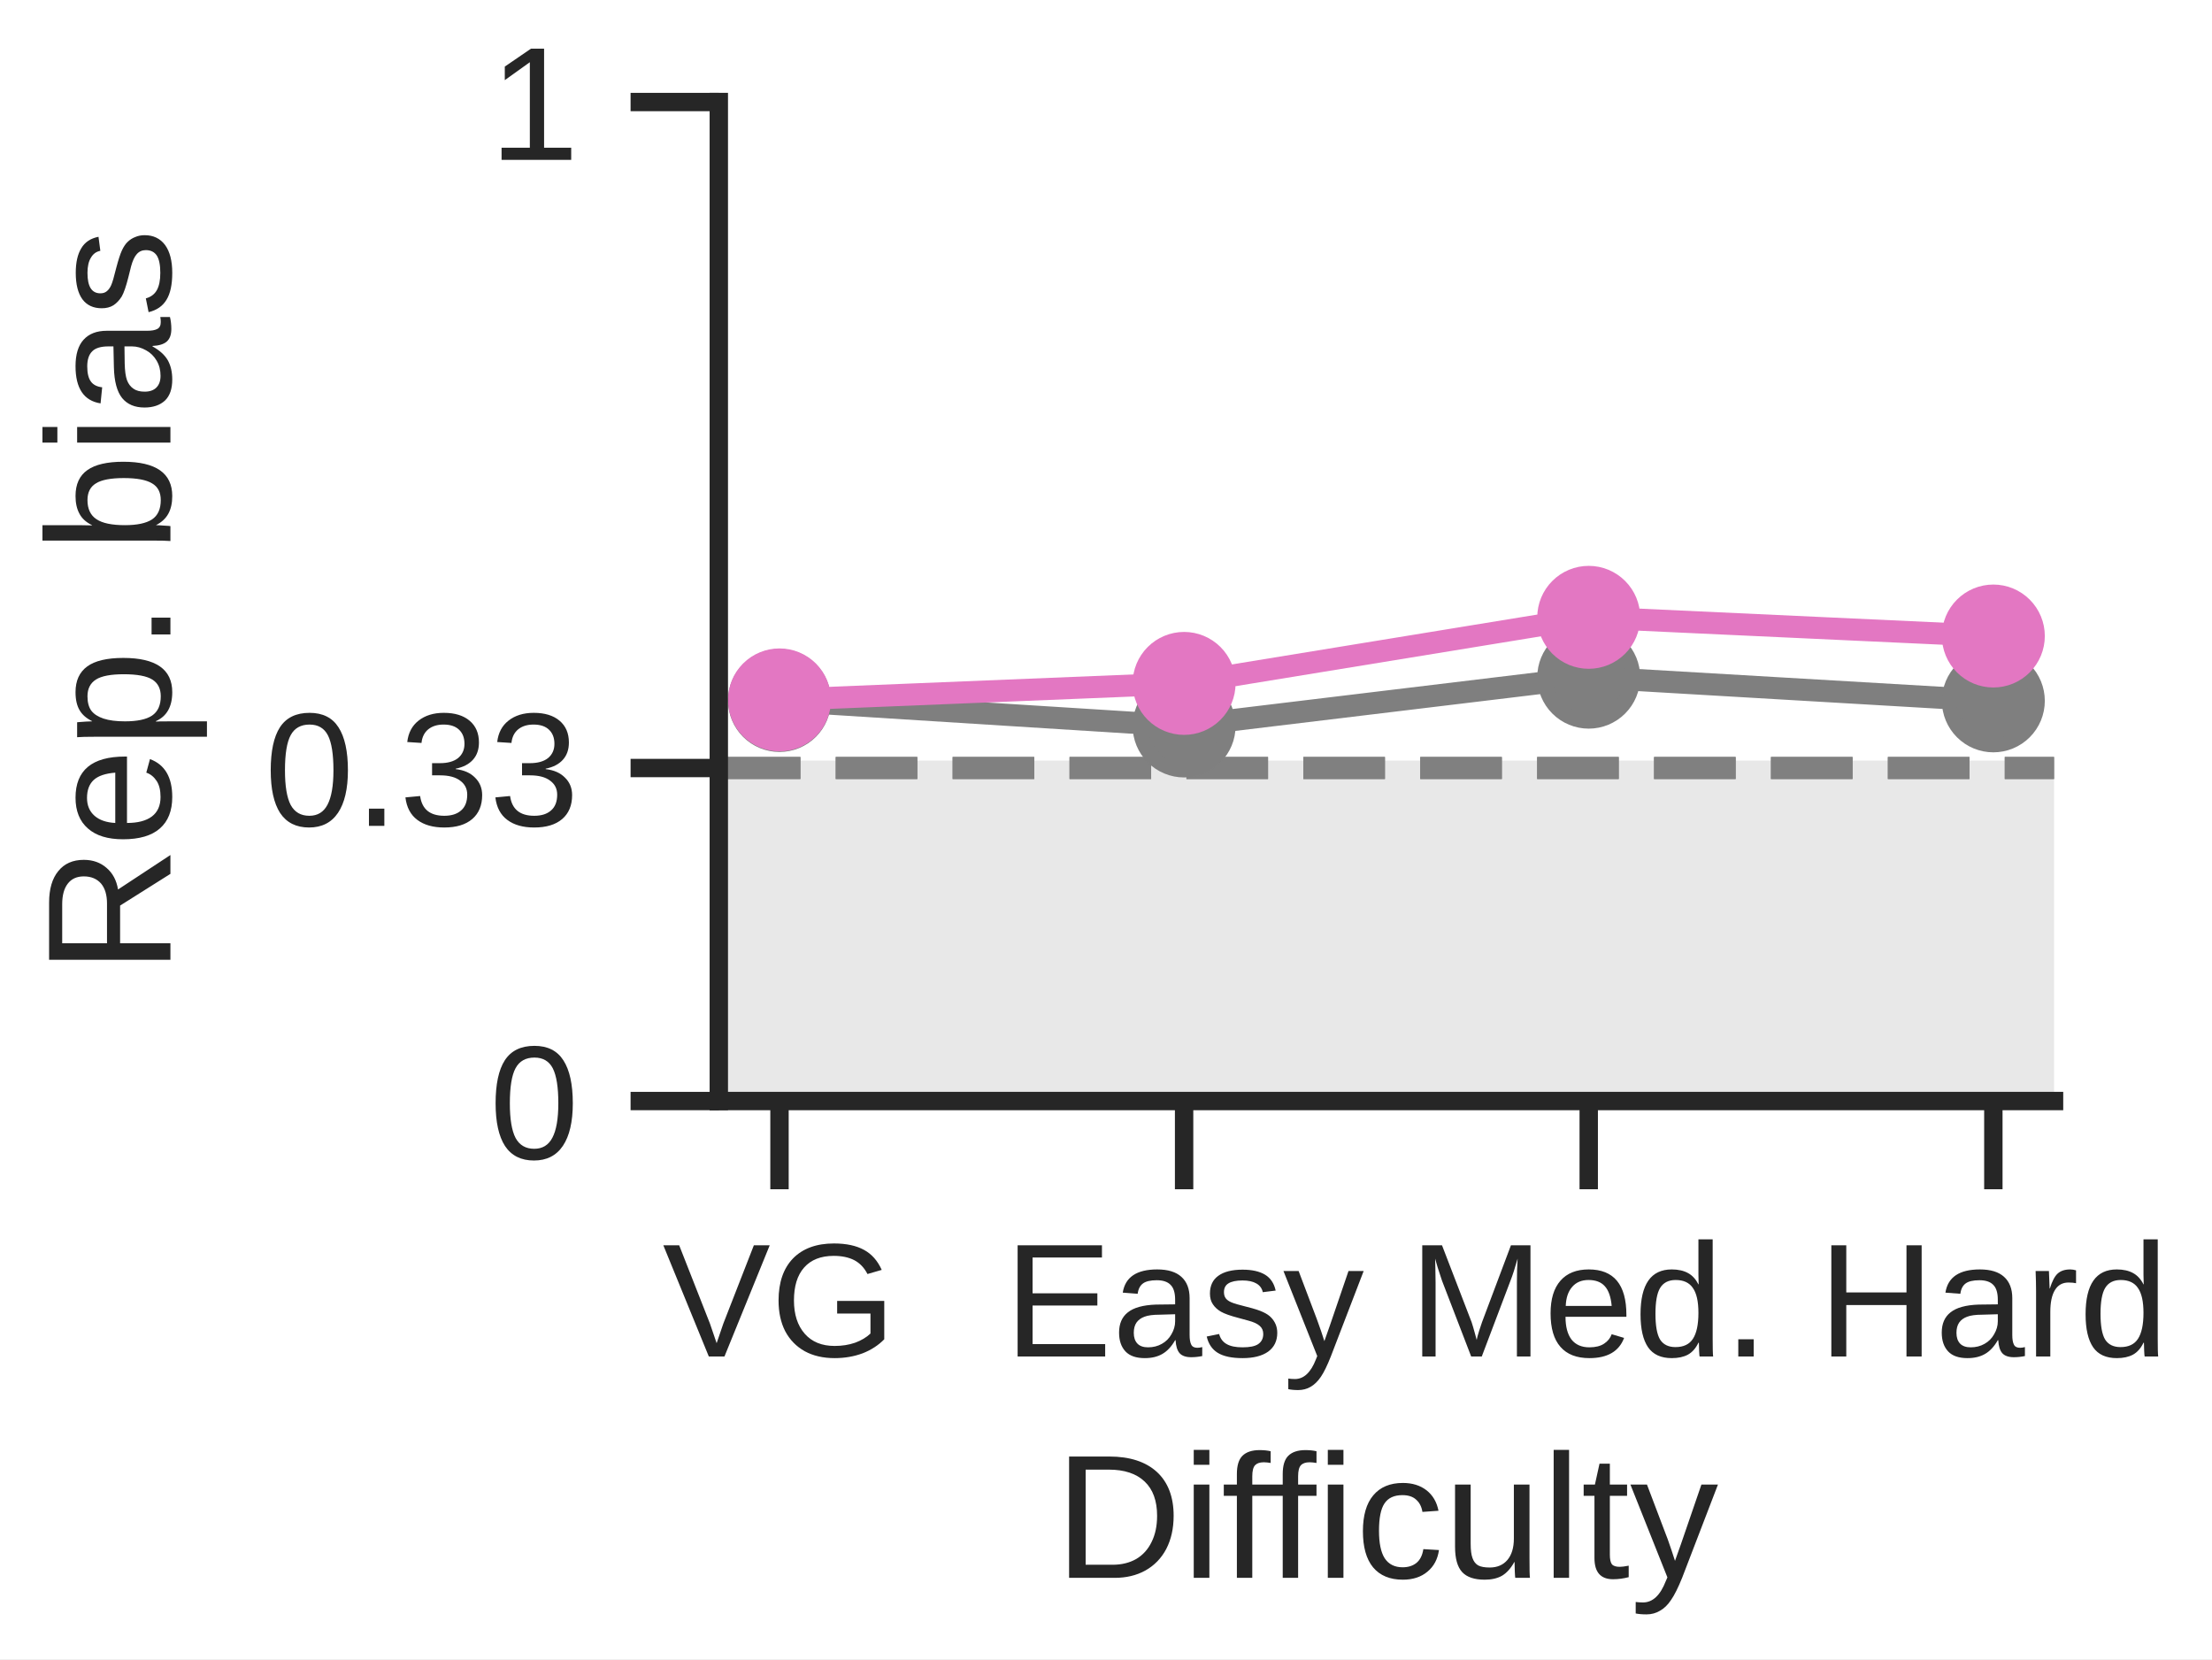
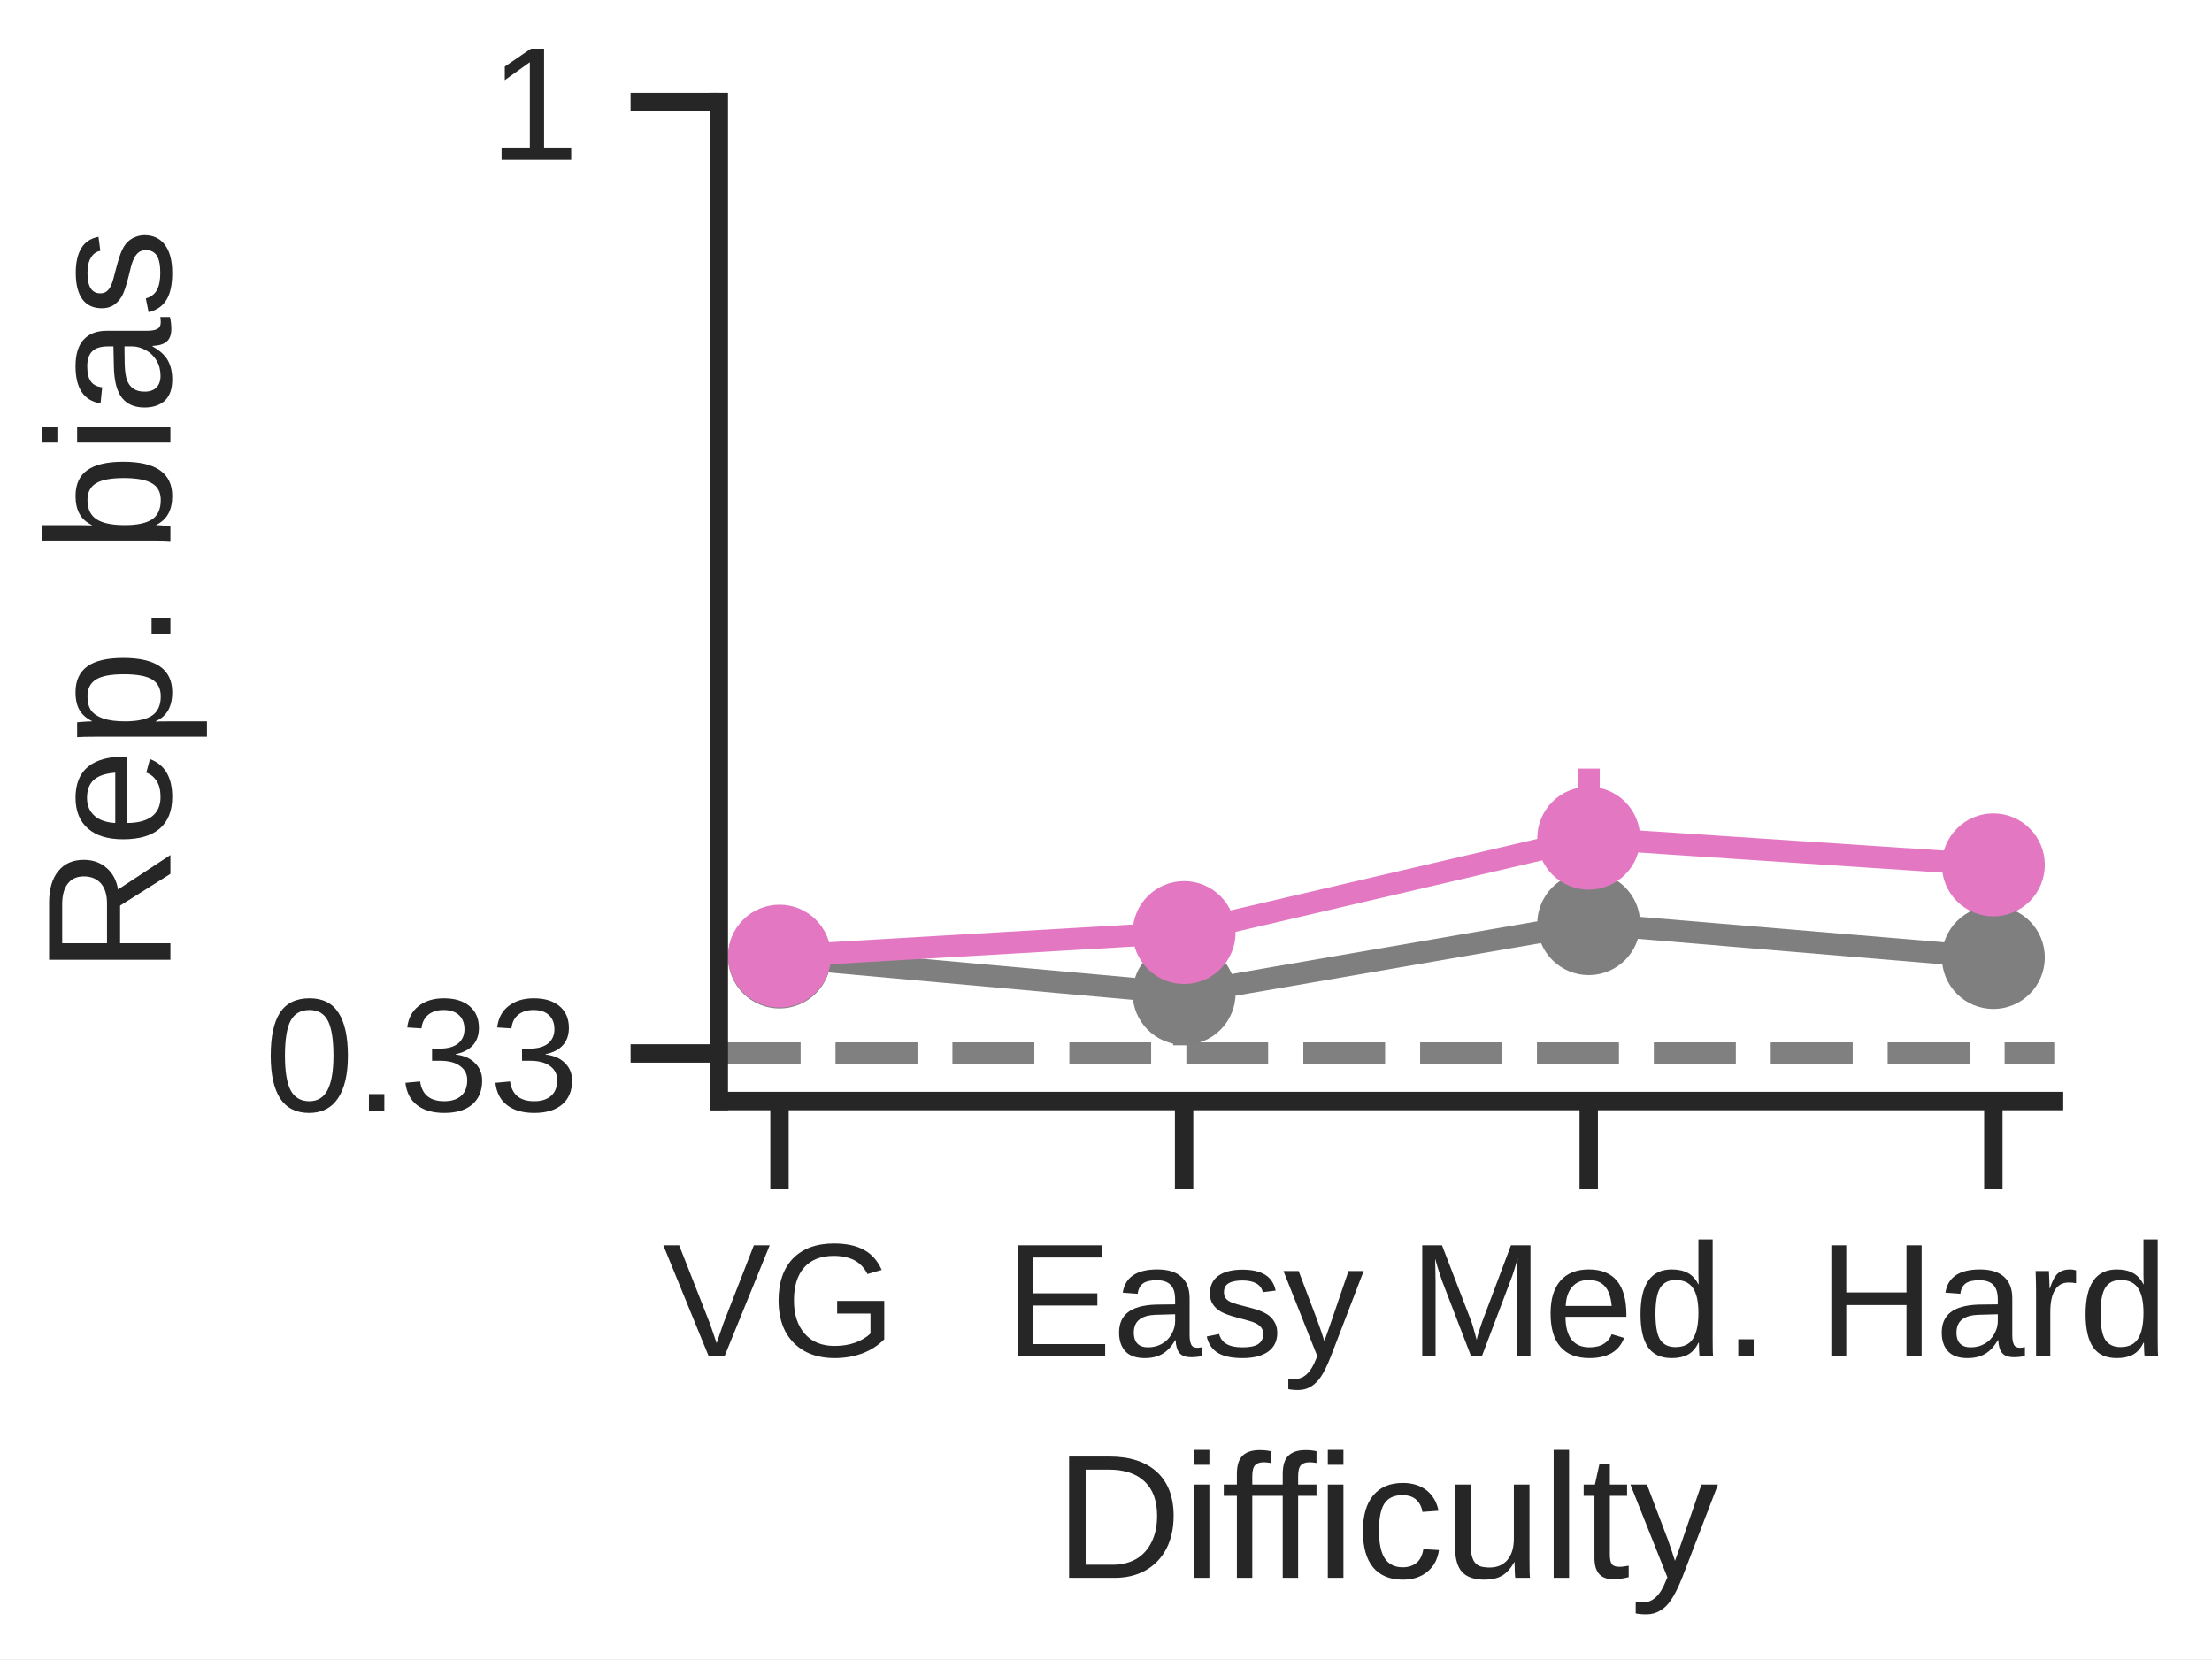
<svg xmlns="http://www.w3.org/2000/svg" xmlns:xlink="http://www.w3.org/1999/xlink" width="150.425pt" height="112.819pt" viewBox="0 0 150.425 112.819" version="1.1">
  <defs>
    <style type="text/css">*{stroke-linejoin: round; stroke-linecap: butt}</style>
  </defs>
  <g id="figure_1">
    <g id="patch_1">
      <path d="M 0 112.819  L 150.425 112.819  L 150.425 0  L 0 0  z " style="fill: #ffffff" />
    </g>
    <g id="axes_1">
      <g id="patch_2">
        <path d="M 48.882 74.869  L 139.683 74.869  L 139.683 6.937  L 48.882 6.937  z " style="fill: #ffffff" />
      </g>
-       <g id="patch_3">
-         <path d="M 48.882 74.869  L 139.683 74.869  L 139.683 52.225  L 48.882 52.225  z " clip-path="url(#p38de6db8b2)" style="fill: #808080; opacity: 0.1; stroke: #808080; stroke-linejoin: miter" />
-       </g>
-       <g id="patch_4">
-         <path d="M 48.882 74.869  L 139.683 74.869  L 139.683 52.225  L 48.882 52.225  z " clip-path="url(#p38de6db8b2)" style="fill: #808080; opacity: 0.1; stroke: #808080; stroke-linejoin: miter" />
-       </g>
      <g id="matplotlib.axis_1">
        <g id="xtick_1">
          <g id="line2d_1">
            <defs>
-               <path id="mbd83c84b37" d="M 0 0  L 0 6  " style="stroke: #262626; stroke-width: 1.25" />
+               <path id="m123aafc6df" d="M 0 0  L 0 6  " style="stroke: #262626; stroke-width: 1.25" />
            </defs>
            <g>
-               <use xlink:href="#mbd83c84b37" x="53.009" y="74.869" style="fill: #262626; stroke: #262626; stroke-width: 1.25" />
+               <use xlink:href="#m123aafc6df" x="53.009" y="74.869" style="fill: #262626; stroke: #262626; stroke-width: 1.25" />
            </g>
          </g>
          <g id="text_1">
            <text style="font-size: 11px; font-family: 'Arial', 'DejaVu Sans', 'Liberation Sans', 'Bitstream Vera Sans', sans-serif; text-anchor: middle; fill: #262626" x="53.009" y="92.242" transform="rotate(-0 53.00897 92.24225)">VG</text>
          </g>
        </g>
        <g id="xtick_2">
          <g id="line2d_2">
            <g>
-               <use xlink:href="#mbd83c84b37" x="80.524" y="74.869" style="fill: #262626; stroke: #262626; stroke-width: 1.25" />
+               <use xlink:href="#m123aafc6df" x="80.524" y="74.869" style="fill: #262626; stroke: #262626; stroke-width: 1.25" />
            </g>
          </g>
          <g id="text_2">
            <text style="font-size: 11px; font-family: 'Arial', 'DejaVu Sans', 'Liberation Sans', 'Bitstream Vera Sans', sans-serif; text-anchor: middle; fill: #262626" x="80.524" y="92.242" transform="rotate(-0 80.52449 92.24225)">Easy</text>
          </g>
        </g>
        <g id="xtick_3">
          <g id="line2d_3">
            <g>
-               <use xlink:href="#mbd83c84b37" x="108.04" y="74.869" style="fill: #262626; stroke: #262626; stroke-width: 1.25" />
+               <use xlink:href="#m123aafc6df" x="108.04" y="74.869" style="fill: #262626; stroke: #262626; stroke-width: 1.25" />
            </g>
          </g>
          <g id="text_3">
            <text style="font-size: 11px; font-family: 'Arial', 'DejaVu Sans', 'Liberation Sans', 'Bitstream Vera Sans', sans-serif; text-anchor: middle; fill: #262626" x="108.04" y="92.242" transform="rotate(-0 108.04 92.24225)">Med.</text>
          </g>
        </g>
        <g id="xtick_4">
          <g id="line2d_4">
            <g>
-               <use xlink:href="#mbd83c84b37" x="135.556" y="74.869" style="fill: #262626; stroke: #262626; stroke-width: 1.25" />
+               <use xlink:href="#m123aafc6df" x="135.556" y="74.869" style="fill: #262626; stroke: #262626; stroke-width: 1.25" />
            </g>
          </g>
          <g id="text_4">
            <text style="font-size: 11px; font-family: 'Arial', 'DejaVu Sans', 'Liberation Sans', 'Bitstream Vera Sans', sans-serif; text-anchor: middle; fill: #262626" x="135.556" y="92.242" transform="rotate(-0 135.5555 92.24225)">Hard</text>
          </g>
        </g>
        <g id="text_5">
          <text style="font-size: 12px; font-family: 'Arial', 'DejaVu Sans', 'Liberation Sans', 'Bitstream Vera Sans', sans-serif; text-anchor: middle; fill: #262626" x="94.282" y="107.293" transform="rotate(-0 94.28224 107.293)">Difficulty</text>
        </g>
      </g>
      <g id="matplotlib.axis_2">
        <g id="ytick_1">
          <g id="line2d_5">
            <defs>
-               <path id="m3edaf1e94f" d="M 0 0  L -6 0  " style="stroke: #262626; stroke-width: 1.25" />
+               <path id="mf891c82537" d="M 0 0  L -6 0  " style="stroke: #262626; stroke-width: 1.25" />
            </defs>
            <g>
-               <use xlink:href="#m3edaf1e94f" x="48.882" y="74.869" style="fill: #262626; stroke: #262626; stroke-width: 1.25" />
+               <use xlink:href="#mf891c82537" x="48.882" y="71.634" style="fill: #262626; stroke: #262626; stroke-width: 1.25" />
            </g>
          </g>
          <g id="text_6">
-             <text style="font-size: 11px; font-family: 'Arial', 'DejaVu Sans', 'Liberation Sans', 'Bitstream Vera Sans', sans-serif; text-anchor: end; fill: #262626" x="39.382" y="78.805" transform="rotate(-0 39.38165 78.80545)">0</text>
+             <text style="font-size: 11px; font-family: 'Arial', 'DejaVu Sans', 'Liberation Sans', 'Bitstream Vera Sans', sans-serif; text-anchor: end; fill: #262626" x="39.382" y="75.571" transform="rotate(-0 39.38165 75.57062)">0.33</text>
          </g>
        </g>
        <g id="ytick_2">
          <g id="line2d_6">
            <g>
-               <use xlink:href="#m3edaf1e94f" x="48.882" y="52.225" style="fill: #262626; stroke: #262626; stroke-width: 1.25" />
+               <use xlink:href="#mf891c82537" x="48.882" y="6.937" style="fill: #262626; stroke: #262626; stroke-width: 1.25" />
            </g>
          </g>
          <g id="text_7">
-             <text style="font-size: 11px; font-family: 'Arial', 'DejaVu Sans', 'Liberation Sans', 'Bitstream Vera Sans', sans-serif; text-anchor: end; fill: #262626" x="39.382" y="56.162" transform="rotate(-0 39.38165 56.16158)">0.33</text>
-           </g>
-         </g>
-         <g id="ytick_3">
-           <g id="line2d_7">
-             <g>
-               <use xlink:href="#m3edaf1e94f" x="48.882" y="6.937" style="fill: #262626; stroke: #262626; stroke-width: 1.25" />
-             </g>
-           </g>
-           <g id="text_8">
            <text style="font-size: 11px; font-family: 'Arial', 'DejaVu Sans', 'Liberation Sans', 'Bitstream Vera Sans', sans-serif; text-anchor: end; fill: #262626" x="39.382" y="10.874" transform="rotate(-0 39.38165 10.87383)">1</text>
          </g>
        </g>
-         <g id="text_9">
+         <g id="text_8">
          <text style="font-size: 12px; font-family: 'Arial', 'DejaVu Sans', 'Liberation Sans', 'Bitstream Vera Sans', sans-serif; text-anchor: middle; fill: #262626" x="11.59" y="40.903" transform="rotate(-90 11.58962 40.90285)">Rep. bias</text>
        </g>
      </g>
      <g id="LineCollection_1">
-         <path d="M 53.009 49.191  L 53.009 46.075  " clip-path="url(#p38de6db8b2)" style="fill: none; stroke: #7f7f7f; stroke-width: 1.5" />
-         <path d="M 80.524 51.838  L 80.524 46.895  " clip-path="url(#p38de6db8b2)" style="fill: none; stroke: #7f7f7f; stroke-width: 1.5" />
-         <path d="M 108.04 46.916  L 108.04 45.178  " clip-path="url(#p38de6db8b2)" style="fill: none; stroke: #7f7f7f; stroke-width: 1.5" />
-         <path d="M 135.556 48.931  L 135.556 46.385  " clip-path="url(#p38de6db8b2)" style="fill: none; stroke: #7f7f7f; stroke-width: 1.5" />
+         <path d="M 53.009 67.3  L 53.009 62.848  " clip-path="url(#pad578e5fd1)" style="fill: none; stroke: #7f7f7f; stroke-width: 1.5" />
+         <path d="M 80.524 71.081  L 80.524 64.02  " clip-path="url(#pad578e5fd1)" style="fill: none; stroke: #7f7f7f; stroke-width: 1.5" />
+         <path d="M 108.04 64.05  L 108.04 61.567  " clip-path="url(#pad578e5fd1)" style="fill: none; stroke: #7f7f7f; stroke-width: 1.5" />
+         <path d="M 135.556 66.928  L 135.556 63.291  " clip-path="url(#pad578e5fd1)" style="fill: none; stroke: #7f7f7f; stroke-width: 1.5" />
+       </g>
+       <g id="line2d_7">
+         <path d="M 48.882 71.634  L 139.683 71.634  " clip-path="url(#pad578e5fd1)" style="fill: none; stroke-dasharray: 5.55,2.4; stroke-dashoffset: 0; stroke: #808080; stroke-width: 1.5" />
+       </g>
+       <g id="LineCollection_2">
+         <path d="M 53.009 66.934  L 53.009 63.101  " clip-path="url(#pad578e5fd1)" style="fill: none; stroke: #e377c2; stroke-width: 1.5" />
+         <path d="M 80.524 65.014  L 80.524 61.814  " clip-path="url(#pad578e5fd1)" style="fill: none; stroke: #e377c2; stroke-width: 1.5" />
+         <path d="M 108.04 61.728  L 108.04 52.264  " clip-path="url(#pad578e5fd1)" style="fill: none; stroke: #e377c2; stroke-width: 1.5" />
+         <path d="M 135.556 61.582  L 135.556 56.04  " clip-path="url(#pad578e5fd1)" style="fill: none; stroke: #e377c2; stroke-width: 1.5" />
      </g>
      <g id="line2d_8">
-         <path d="M 48.882 52.225  L 139.683 52.225  " clip-path="url(#p38de6db8b2)" style="fill: none; stroke-dasharray: 5.55,2.4; stroke-dashoffset: 0; stroke: #808080; stroke-width: 1.5" />
-       </g>
-       <g id="LineCollection_2">
-         <path d="M 53.009 48.935  L 53.009 46.252  " clip-path="url(#p38de6db8b2)" style="fill: none; stroke: #e377c2; stroke-width: 1.5" />
-         <path d="M 80.524 47.591  L 80.524 45.351  " clip-path="url(#p38de6db8b2)" style="fill: none; stroke: #e377c2; stroke-width: 1.5" />
-         <path d="M 108.04 45.291  L 108.04 38.666  " clip-path="url(#p38de6db8b2)" style="fill: none; stroke: #e377c2; stroke-width: 1.5" />
-         <path d="M 135.556 45.189  L 135.556 41.309  " clip-path="url(#p38de6db8b2)" style="fill: none; stroke: #e377c2; stroke-width: 1.5" />
+         <path d="M 48.882 71.634  L 139.683 71.634  " clip-path="url(#pad578e5fd1)" style="fill: none; stroke-dasharray: 5.55,2.4; stroke-dashoffset: 0; stroke: #808080; stroke-width: 1.5" />
      </g>
      <g id="line2d_9">
-         <path d="M 48.882 52.225  L 139.683 52.225  " clip-path="url(#p38de6db8b2)" style="fill: none; stroke-dasharray: 5.55,2.4; stroke-dashoffset: 0; stroke: #808080; stroke-width: 1.5" />
+         <path d="M 53.009 65.074  L 80.524 67.55  L 108.04 62.808  L 135.556 65.109  " clip-path="url(#pad578e5fd1)" style="fill: none; stroke: #7f7f7f; stroke-width: 1.5; stroke-linecap: round" />
+         <defs>
+           <path id="m03c8540166" d="M 0 3  C 0.796 3 1.559 2.684 2.121 2.121  C 2.684 1.559 3 0.796 3 0  C 3 -0.796 2.684 -1.559 2.121 -2.121  C 1.559 -2.684 0.796 -3 0 -3  C -0.796 -3 -1.559 -2.684 -2.121 -2.121  C -2.684 -1.559 -3 -0.796 -3 0  C -3 0.796 -2.684 1.559 -2.121 2.121  C -1.559 2.684 -0.796 3 0 3  z " style="stroke: #7f7f7f" />
+         </defs>
+         <g clip-path="url(#pad578e5fd1)">
+           <use xlink:href="#m03c8540166" x="53.009" y="65.074" style="fill: #7f7f7f; stroke: #7f7f7f" />
+           <use xlink:href="#m03c8540166" x="80.524" y="67.55" style="fill: #7f7f7f; stroke: #7f7f7f" />
+           <use xlink:href="#m03c8540166" x="108.04" y="62.808" style="fill: #7f7f7f; stroke: #7f7f7f" />
+           <use xlink:href="#m03c8540166" x="135.556" y="65.109" style="fill: #7f7f7f; stroke: #7f7f7f" />
+         </g>
      </g>
      <g id="line2d_10">
-         <path d="M 53.009 47.633  L 80.524 49.366  L 108.04 46.047  L 135.556 47.658  " clip-path="url(#p38de6db8b2)" style="fill: none; stroke: #7f7f7f; stroke-width: 1.5; stroke-linecap: round" />
+         <path d="M 53.009 65.018  L 80.524 63.414  L 108.04 56.996  L 135.556 58.811  " clip-path="url(#pad578e5fd1)" style="fill: none; stroke: #e377c2; stroke-width: 1.5; stroke-linecap: round" />
        <defs>
-           <path id="m8fd482eb61" d="M 0 3  C 0.796 3 1.559 2.684 2.121 2.121  C 2.684 1.559 3 0.796 3 0  C 3 -0.796 2.684 -1.559 2.121 -2.121  C 1.559 -2.684 0.796 -3 0 -3  C -0.796 -3 -1.559 -2.684 -2.121 -2.121  C -2.684 -1.559 -3 -0.796 -3 0  C -3 0.796 -2.684 1.559 -2.121 2.121  C -1.559 2.684 -0.796 3 0 3  z " style="stroke: #7f7f7f" />
+           <path id="m5b1e965f30" d="M 0 3  C 0.796 3 1.559 2.684 2.121 2.121  C 2.684 1.559 3 0.796 3 0  C 3 -0.796 2.684 -1.559 2.121 -2.121  C 1.559 -2.684 0.796 -3 0 -3  C -0.796 -3 -1.559 -2.684 -2.121 -2.121  C -2.684 -1.559 -3 -0.796 -3 0  C -3 0.796 -2.684 1.559 -2.121 2.121  C -1.559 2.684 -0.796 3 0 3  z " style="stroke: #e377c2" />
        </defs>
-         <g clip-path="url(#p38de6db8b2)">
-           <use xlink:href="#m8fd482eb61" x="53.009" y="47.633" style="fill: #7f7f7f; stroke: #7f7f7f" />
-           <use xlink:href="#m8fd482eb61" x="80.524" y="49.366" style="fill: #7f7f7f; stroke: #7f7f7f" />
-           <use xlink:href="#m8fd482eb61" x="108.04" y="46.047" style="fill: #7f7f7f; stroke: #7f7f7f" />
-           <use xlink:href="#m8fd482eb61" x="135.556" y="47.658" style="fill: #7f7f7f; stroke: #7f7f7f" />
+         <g clip-path="url(#pad578e5fd1)">
+           <use xlink:href="#m5b1e965f30" x="53.009" y="65.018" style="fill: #e377c2; stroke: #e377c2" />
+           <use xlink:href="#m5b1e965f30" x="80.524" y="63.414" style="fill: #e377c2; stroke: #e377c2" />
+           <use xlink:href="#m5b1e965f30" x="108.04" y="56.996" style="fill: #e377c2; stroke: #e377c2" />
+           <use xlink:href="#m5b1e965f30" x="135.556" y="58.811" style="fill: #e377c2; stroke: #e377c2" />
        </g>
      </g>
-       <g id="line2d_11">
-         <path d="M 53.009 47.593  L 80.524 46.471  L 108.04 41.978  L 135.556 43.249  " clip-path="url(#p38de6db8b2)" style="fill: none; stroke: #e377c2; stroke-width: 1.5; stroke-linecap: round" />
-         <defs>
-           <path id="m86e75de244" d="M 0 3  C 0.796 3 1.559 2.684 2.121 2.121  C 2.684 1.559 3 0.796 3 0  C 3 -0.796 2.684 -1.559 2.121 -2.121  C 1.559 -2.684 0.796 -3 0 -3  C -0.796 -3 -1.559 -2.684 -2.121 -2.121  C -2.684 -1.559 -3 -0.796 -3 0  C -3 0.796 -2.684 1.559 -2.121 2.121  C -1.559 2.684 -0.796 3 0 3  z " style="stroke: #e377c2" />
-         </defs>
-         <g clip-path="url(#p38de6db8b2)">
-           <use xlink:href="#m86e75de244" x="53.009" y="47.593" style="fill: #e377c2; stroke: #e377c2" />
-           <use xlink:href="#m86e75de244" x="80.524" y="46.471" style="fill: #e377c2; stroke: #e377c2" />
-           <use xlink:href="#m86e75de244" x="108.04" y="41.978" style="fill: #e377c2; stroke: #e377c2" />
-           <use xlink:href="#m86e75de244" x="135.556" y="43.249" style="fill: #e377c2; stroke: #e377c2" />
-         </g>
-       </g>
-       <g id="patch_5">
+       <g id="patch_3">
        <path d="M 48.882 74.869  L 48.882 6.937  " style="fill: none; stroke: #262626; stroke-width: 1.25; stroke-linejoin: miter; stroke-linecap: square" />
      </g>
-       <g id="patch_6">
+       <g id="patch_4">
        <path d="M 48.882 74.869  L 139.683 74.869  " style="fill: none; stroke: #262626; stroke-width: 1.25; stroke-linejoin: miter; stroke-linecap: square" />
      </g>
      <g id="legend_1" />
    </g>
  </g>
  <defs>
-     <clipPath id="p38de6db8b2">
+     <clipPath id="pad578e5fd1">
      <rect x="48.882" y="6.937" width="90.801" height="67.932" />
    </clipPath>
  </defs>
</svg>
